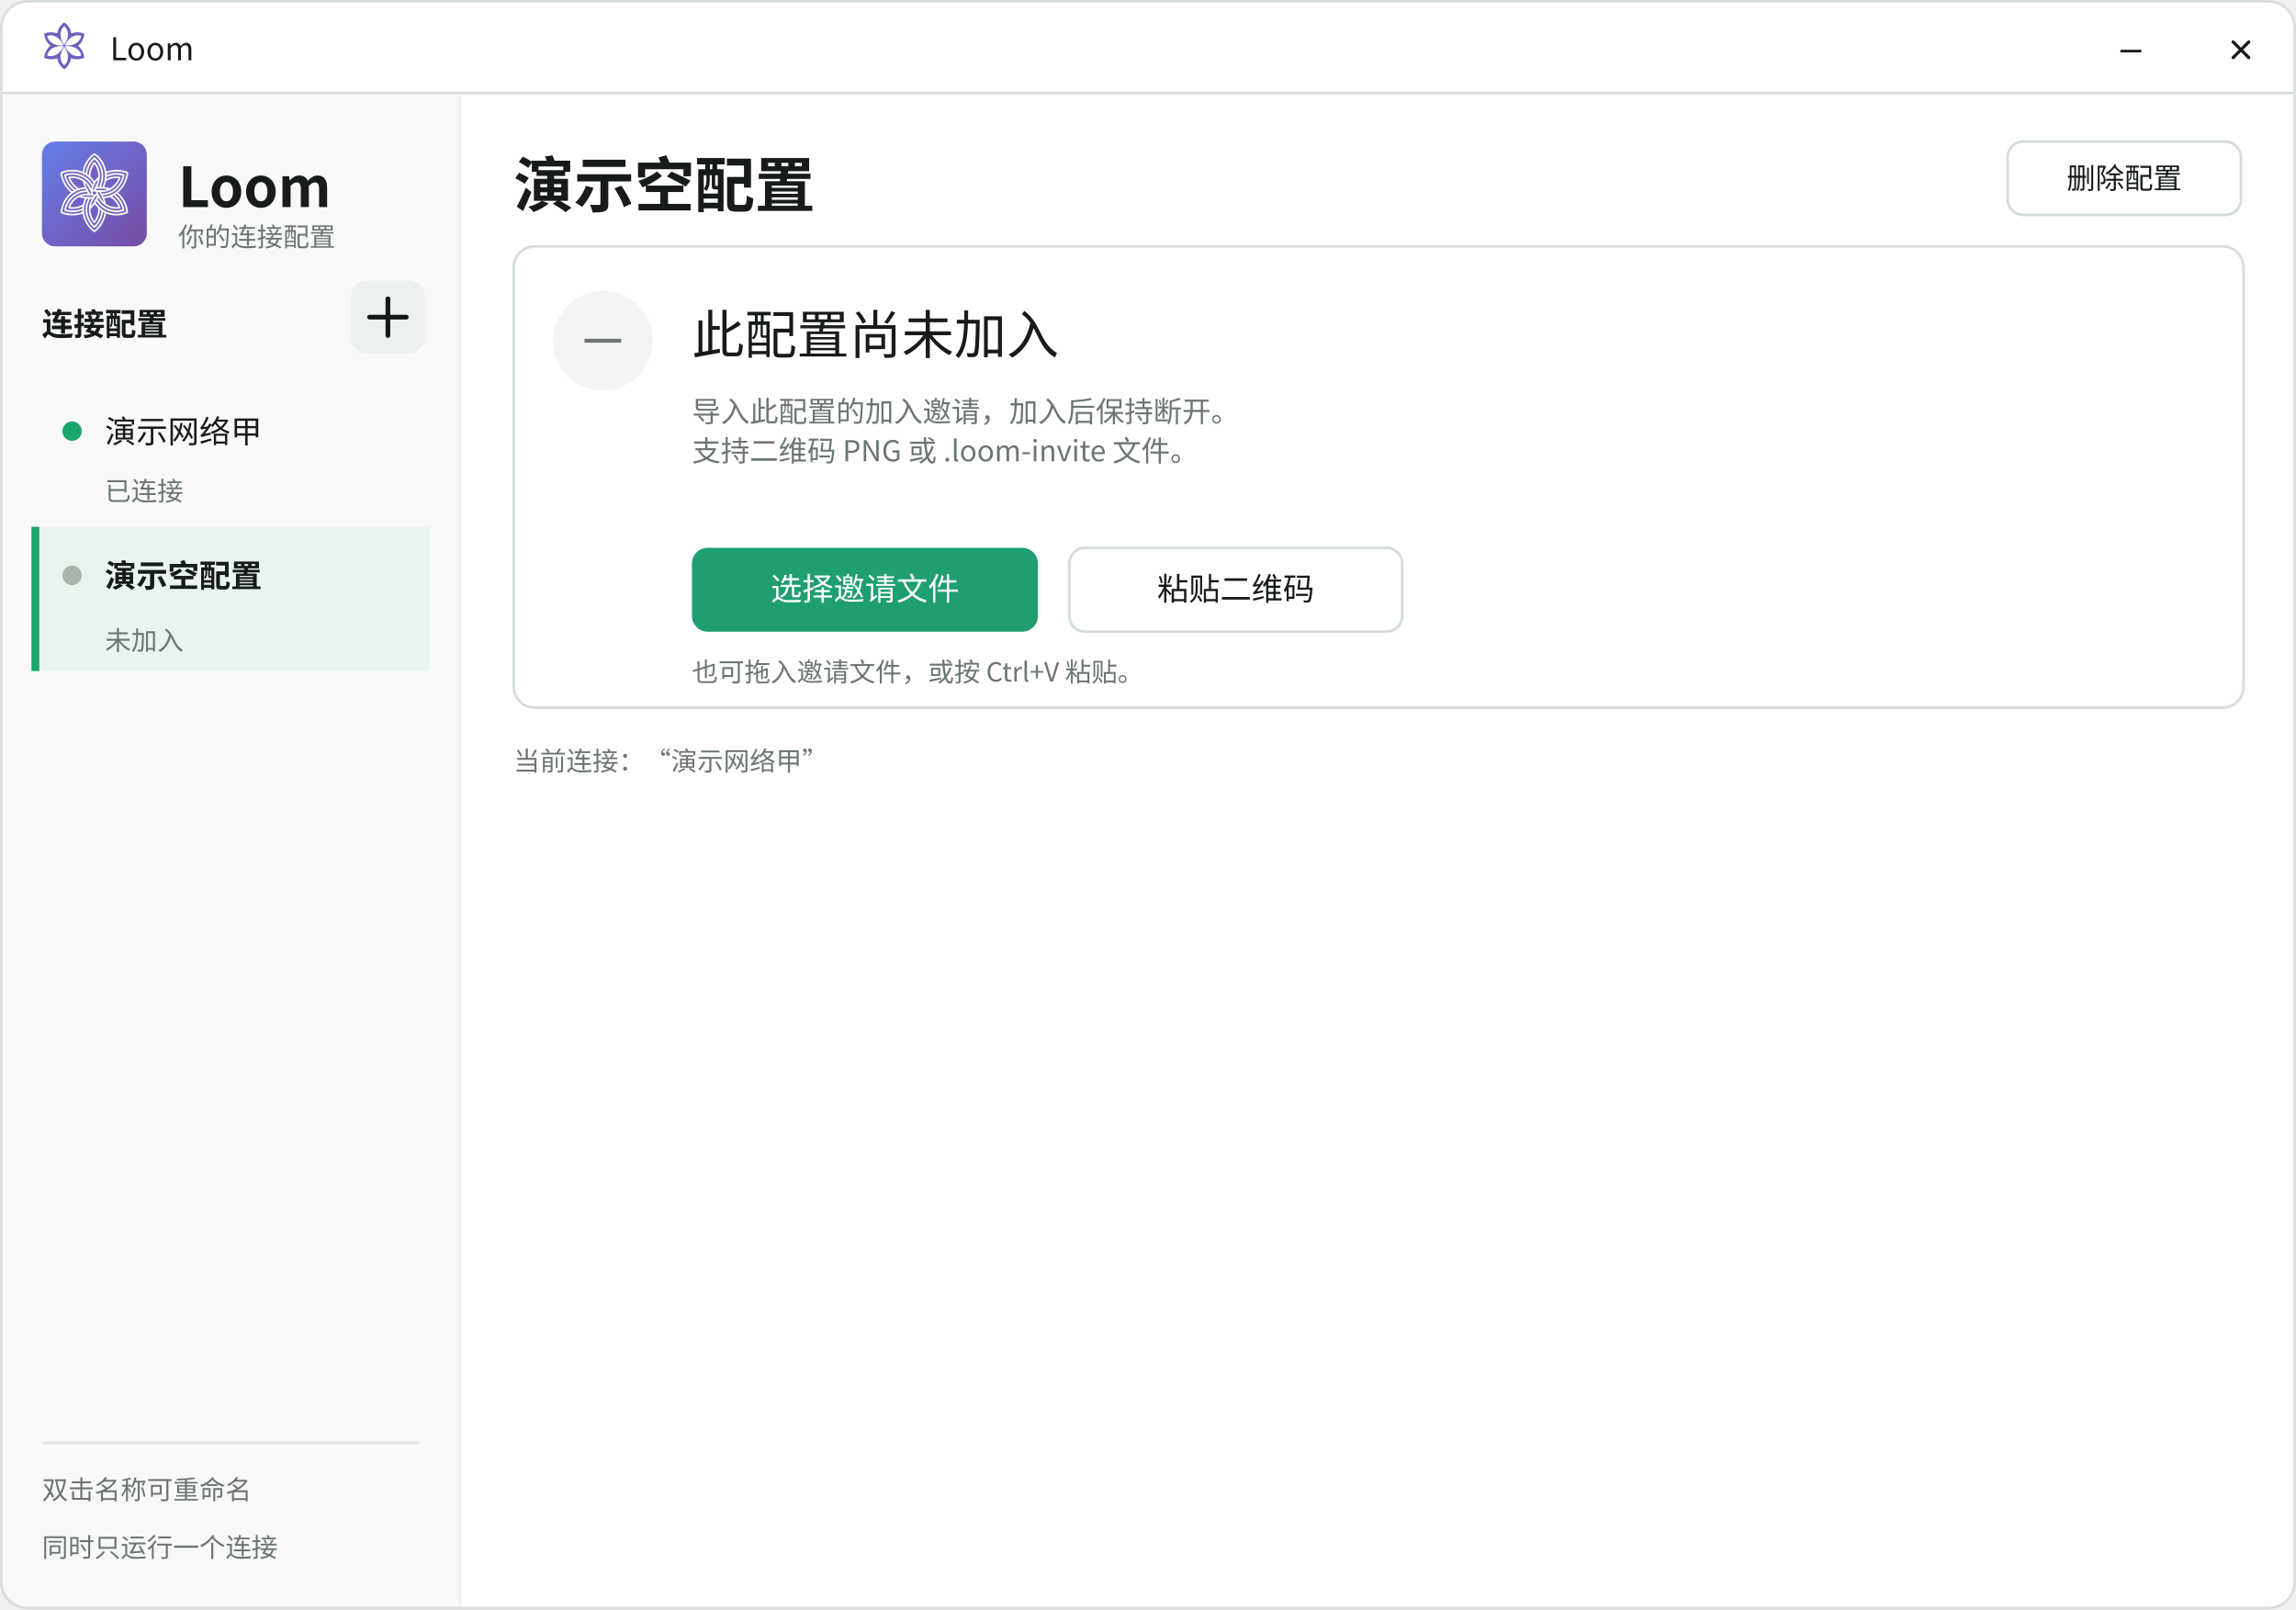
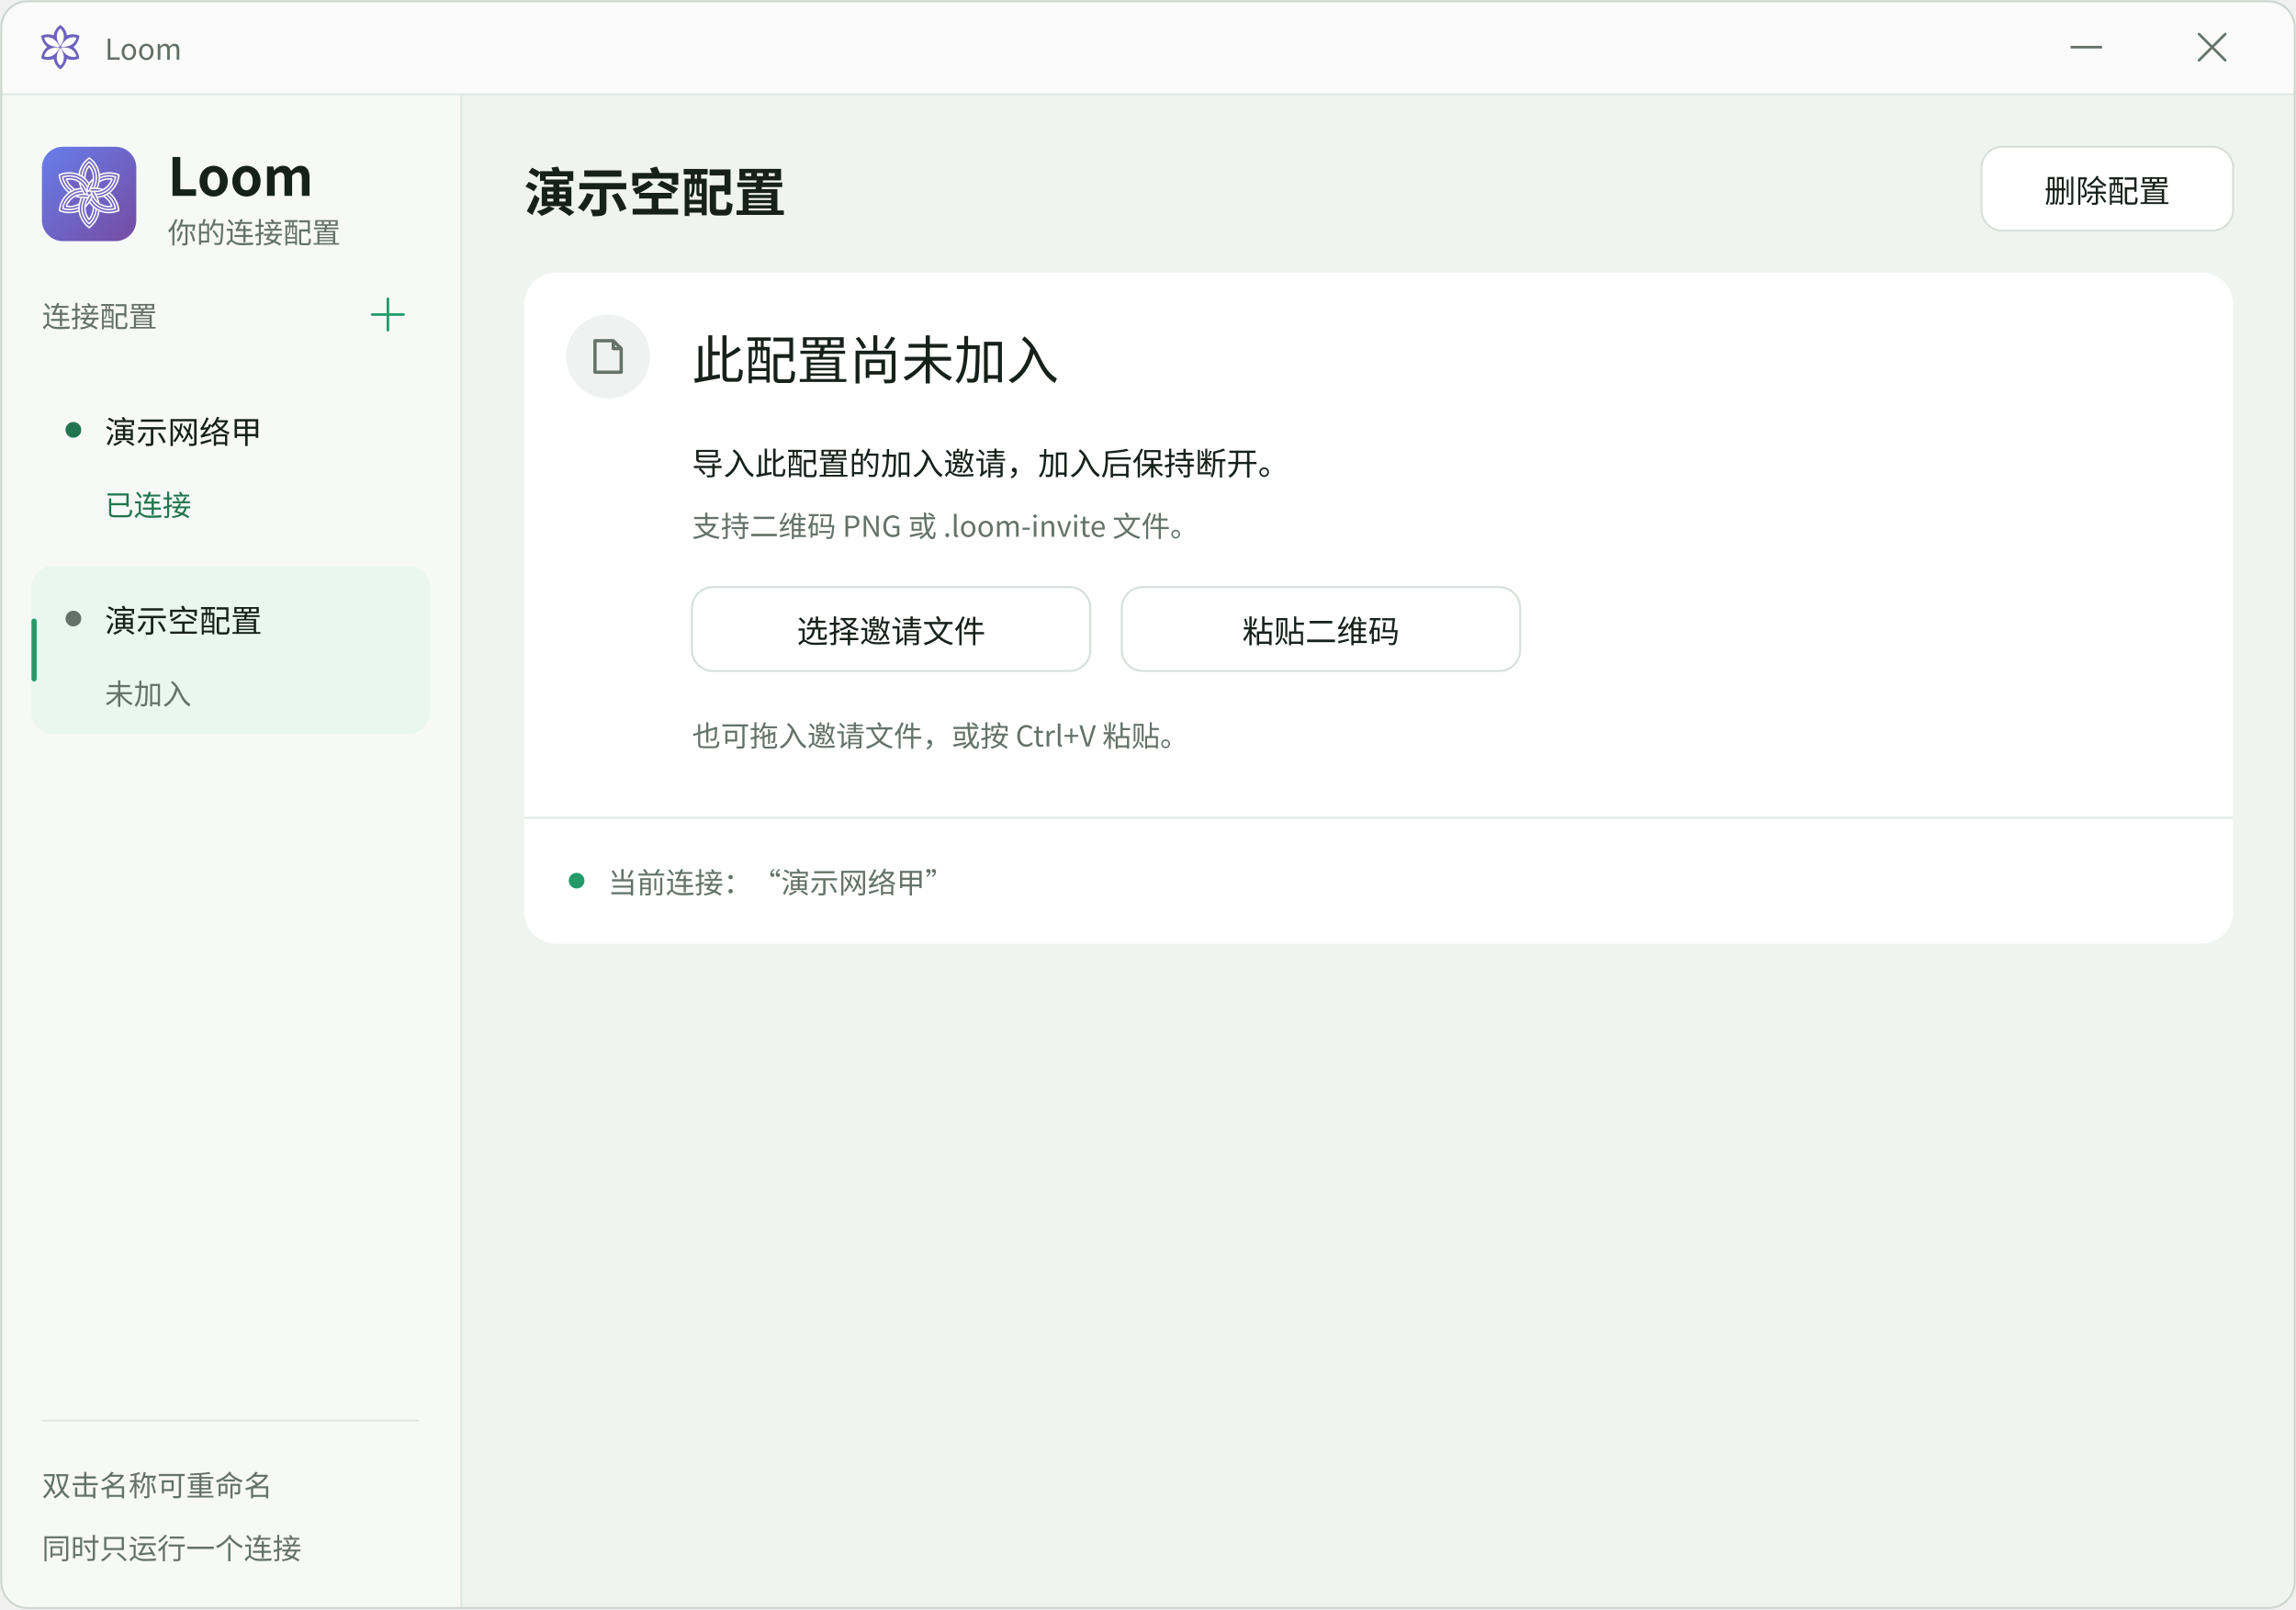
- <svg xmlns="http://www.w3.org/2000/svg" width="876" height="614" viewBox="0 0 876 614" role="img" aria-labelledby="title desc">
+ <svg xmlns="http://www.w3.org/2000/svg" width="876" height="614" viewBox="0 0 876 614" role="img" aria-labelledby="scene-title scene-description" font-family="'Segoe UI', 'Microsoft YaHei UI', 'Noto Sans CJK SC', sans-serif">
  <defs>
-     <linearGradient id="brand-bg" x1="0" y1="0" x2="1" y2="1">
-       <stop stop-color="#667eea" />
-       <stop offset="1" stop-color="#764ba2" />
-     </linearGradient>
-     <clipPath id="window-clip">
-       <rect x="0.5" y="0.5" width="875" height="613" rx="10" />
-     </clipPath>
-     <path id="loom-outline" d="M616 1108c-67-49-118-133-129-209 0-6 0-6-14-1-75 27-166 24-239-6-13-5-14-7-11-29 12-80 53-155 115-211l9-8-6-5c-61-53-100-121-114-200-5-31-5-38 4-42 57-26 138-34 203-20 13 2 22 5 39 10 14 5 14 5 15-2 9-70 60-155 121-204 17-15 18-15 34-2 47 37 87 93 107 151 7 20 16 52 16 60 0 4 1 4 12 0 72-28 158-27 236 3 17 6 17 7 15 27-8 79-49 159-111 215l-9 9 10 9c61 53 105 139 114 219 2 15 1 16-28 26-75 25-156 25-227-2-4-1-8-2-8-2-1 0-2 7-3 15-15 81-60 152-126 198-12 9-14 9-25 1z" />
+     <path id="loom-outline" d="M616 1108 c-67 -49 -118 -133 -129 -209 0 -6 0 -6 -14 -1 -75 27 -166 24 -239 -6 -13 -5 -14 -7 -11 -29 12 -80 53 -155 115 -211 l9 -8 -6 -5 c-61 -53 -100 -121 -114 -200 -5 -31 -5 -38 4 -42 57 -26 138 -34 203 -20 13 2 22 5 39 10 14 5 14 5 15 -2 9 -70 60 -155 121 -204 17 -15 18 -15 34 -2 47 37 87 93 107 151 7 20 16 52 16 60 0 4 1 4 12 0 72 -28 158 -27 236 3 17 6 17 7 15 27 -8 79 -49 159 -111 215 l-9 9 10 9 c61 53 105 139 114 219 2 15 1 16 -28 26 -75 25 -156 25 -227 -2 -4 -1 -8 -2 -8 -2 -1 0 -2 7 -3 15 -15 81 -60 152 -126 198 -12 9 -14 9 -25 1z" />
    <path id="petal-opening" d="M628 1040C520 945 535 790 628 660C721 790 736 945 628 1040Z" />
    <symbol id="loom-title-mark" viewBox="125 110 1005 1005">
      <g transform="translate(0 1254) scale(1 -1)">
-         <use href="#loom-outline" fill="#6d63bd" />
-         <g fill="#fff">
-           <use href="#petal-opening" transform="rotate(0 628 644)" />
-           <use href="#petal-opening" transform="rotate(60 628 644)" />
-           <use href="#petal-opening" transform="rotate(120 628 644)" />
-           <use href="#petal-opening" transform="rotate(180 628 644)" />
-           <use href="#petal-opening" transform="rotate(240 628 644)" />
-           <use href="#petal-opening" transform="rotate(300 628 644)" />
-         </g>
+         <use href="#loom-outline" fill="#6D63BD" />
+         <use href="#petal-opening" fill="#FFFFFF" transform="rotate(0 628 644)" />
+         <use href="#petal-opening" fill="#FFFFFF" transform="rotate(60 628 644)" />
+         <use href="#petal-opening" fill="#FFFFFF" transform="rotate(120 628 644)" />
+         <use href="#petal-opening" fill="#FFFFFF" transform="rotate(180 628 644)" />
+         <use href="#petal-opening" fill="#FFFFFF" transform="rotate(240 628 644)" />
+         <use href="#petal-opening" fill="#FFFFFF" transform="rotate(300 628 644)" />
      </g>
    </symbol>
+     <linearGradient id="brand-bg" x1="0" y1="0" x2="1" y2="1">
+       <stop offset="0" stop-color="#667EEA" />
+       <stop offset="1" stop-color="#764BA2" />
+     </linearGradient>
    <symbol id="loom-tile-mark" viewBox="0 0 1254 1254">
      <g transform="translate(0 1254) scale(1 -1)">
-         <path d="M616 1108 c-67 -49 -118 -133 -129 -209 0 -6 0 -6 -14 -1 -75 27 -166 24 -239 -6 -13 -5 -14 -7 -11 -29 12 -80 53 -155 115 -211 l9 -8 -6 -5 c-61 -53 -100 -121 -114 -200 -5 -31 -5 -38 4 -42 57 -26 138 -34 203 -20 13 2 22 5 39 10 14 5 14 5 15 -2 9 -70 60 -155 121 -204 17 -15 18 -15 34 -2 47 37 87 93 107 151 7 20 16 52 16 60 0 4 1 4 12 0 72 -28 158 -27 236 3 17 6 17 7 15 27 -8 79 -49 159 -111 215 l-9 9 10 9 c61 53 105 139 114 219 2 15 1 16 -28 26 -75 25 -156 25 -227 -2 -4 -1 -8 -2 -8 -2 -1 0 -2 7 -3 15 -15 81 -60 152 -126 198 -12 9 -14 9 -25 1z" fill="#fafaf7" />
-         <path d="M639 1084 c105 -82 142 -225 92 -356 -7 -18 -7 -17 -16 -17 -4 0 -8 1 -8 1 -1 1 1 7 4 15 32 78 30 170 -5 243 -16 35 -40 66 -68 88 -9 8 -11 8 -20 0 -47 -39 -82 -103 -93 -169 -1 -7 -2 -12 -2 -13 -1 0 -17 8 -17 9 -1 1 4 27 7 40 13 44 37 89 68 124 15 16 44 43 47 43 0 0 5 -3 11 -8z" fill="#7062c2" />
-         <path d="M638 1031 c77 -72 98 -200 50 -307 -3 -8 -5 -11 -7 -12 -2 -1 -17 -1 -18 0 -1 0 2 6 5 12 44 94 31 213 -31 278 -10 11 -12 10 -29 -12 -26 -36 -44 -83 -47 -128 0 -6 -1 -11 -1 -11 -1 0 -6 4 -16 11 -4 3 2 39 12 67 13 41 41 84 68 108 4 4 3 4 14 -6z" fill="#7062c2" />
-         <path d="M635 973 c24 -33 37 -74 40 -124 l0 -15 -10 -10 c-11 -11 -23 -25 -32 -38 -6 -8 -5 -9 -13 3 -9 13 -19 24 -30 36 l-10 10 0 13 c3 48 18 94 42 128 6 7 6 7 13 -3z" fill="#7062c2" />
-         <path d="M413 893 c79 -13 148 -56 193 -118 12 -17 11 -15 6 -26 -3 -6 -5 -10 -5 -10 0 0 -4 6 -9 13 -66 103 -190 147 -314 114 -20 -6 -21 -6 -14 -34 15 -60 54 -120 102 -158 9 -8 9 -7 0 -12 -9 -6 -8 -6 -18 2 -57 48 -97 120 -110 196 -2 14 -3 13 7 16 22 9 53 16 85 19 13 2 61 0 77 -2z" fill="#7062c2" />
-         <path d="M923 895 c30 -3 83 -16 89 -22 2 -2 -7 -43 -14 -64 -34 -100 -109 -176 -200 -203 -23 -7 -59 -13 -61 -11 -2 2 -8 16 -8 16 0 1 7 2 16 2 74 9 136 45 185 108 27 35 49 81 57 120 4 17 3 19 -13 24 -62 19 -135 15 -193 -9 -9 -4 -9 -5 -9 7 l0 10 9 3 c25 10 56 17 83 19 9 1 50 1 59 0z" fill="#7062c2" />
-         <path d="M400 854 c70 -9 134 -47 176 -104 7 -11 21 -34 21 -36 0 -2 -6 -24 -7 -25 0 -1 -4 5 -8 13 -38 76 -106 124 -190 134 -14 2 -49 1 -62 -1 -16 -3 -18 -5 -12 -21 14 -42 48 -88 87 -117 7 -5 13 -10 13 -10 0 -1 -17 -9 -18 -9 -5 0 -42 35 -56 52 -24 29 -46 72 -54 105 -3 11 -3 10 11 14 30 8 67 10 99 5z" fill="#7062c2" />
-         <path d="M926 854 c13 -1 39 -7 40 -9 2 -2 -8 -34 -17 -55 -43 -93 -125 -152 -220 -158 l-11 0 -6 9 c-3 5 -5 9 -5 9 0 1 8 1 18 1 56 0 107 23 153 69 29 29 59 79 63 104 1 10 -11 13 -53 12 -42 0 -71 -6 -107 -24 -12 -6 -11 -6 -10 5 1 4 1 9 1 10 0 3 1 3 13 8 45 19 93 26 141 19z" fill="#7062c2" />
-         <path d="M391 816 c30 -3 68 -16 91 -32 l6 -3 4 -15 c4 -16 10 -34 16 -47 4 -11 4 -11 -3 -11 -12 -2 -37 -6 -48 -9 -16 -4 -14 -4 -26 4 -38 25 -67 57 -86 96 -7 15 -7 16 0 17 10 1 36 1 46 0z" fill="#7062c2" />
-         <path d="M914 816 c3 -2 2 -5 -4 -18 -19 -39 -53 -75 -89 -97 l-8 -5 -11 3 c-15 4 -33 8 -45 9 -6 1 -11 2 -11 2 -1 0 1 7 4 14 6 17 12 36 15 48 l1 9 9 5 c27 15 55 25 85 30 10 1 51 1 54 0z" fill="#7062c2" />
-         <path d="M669 789 c-4 -19 -7 -27 -14 -39 -10 -18 -20 -39 -29 -64 -1 -4 -2 -5 -10 -9 -9 -5 -9 -5 -5 11 10 40 28 75 51 103 10 12 10 12 7 -2z" fill="#7062c2" />
-         <path d="M529 746 c14 -16 17 -20 25 -37 8 -17 22 -42 30 -54 5 -9 6 -24 1 -26 -7 -2 -13 5 -35 46 -15 28 -35 75 -35 83 0 2 7 -4 14 -12z" fill="#7062c2" />
-         <path d="M721 691 c25 -1 43 -3 61 -8 4 0 2 -2 -8 -5 -19 -6 -28 -7 -48 -6 -12 1 -29 1 -46 1 -36 -1 -37 -1 -33 11 2 7 1 6 24 7 12 0 23 1 26 1 2 0 13 0 24 -1z" fill="#7062c2" />
-         <path d="M525 681 c5 -10 5 -10 -7 -10 -120 -9 -223 -101 -248 -221 -4 -22 -4 -23 11 -28 61 -19 132 -16 192 7 5 2 9 3 10 3 0 0 0 -5 0 -10 l1 -9 -9 -4 c-62 -24 -145 -25 -216 -1 -17 5 -16 4 -14 15 15 104 74 190 160 235 34 17 63 25 108 30 8 1 7 2 12 -7z" fill="#7062c2" />
-         <path d="M638 655 l9 -4 0 -10 c1 -13 2 -12 -10 -19 l-9 -6 -10 6 -9 6 -1 11 0 11 9 5 c12 6 11 6 21 0z" fill="#7062c2" />
-         <path d="M683 651 c0 -1 6 -10 12 -21 18 -30 29 -54 39 -82 6 -19 6 -19 -4 -9 -16 16 -22 25 -30 42 -7 14 -25 48 -30 54 -2 3 -3 15 -1 16 1 2 13 1 14 0z" fill="#7062c2" />
-         <path d="M546 642 c3 -5 5 -9 5 -9 0 -1 -7 -1 -16 -1 -94 0 -185 -66 -216 -155 -7 -22 -6 -23 23 -27 44 -5 89 3 131 21 7 3 13 6 13 6 0 -1 -1 -5 -1 -11 l-1 -11 -11 -5 c-53 -22 -115 -26 -174 -12 -11 3 -10 3 -9 10 8 39 30 82 58 115 44 53 119 88 184 88 l9 0 5 -9z" fill="#7062c2" />
-         <path d="M902 622 c45 -39 79 -92 96 -151 5 -19 10 -43 10 -51 l1 -7 -14 -5 c-89 -30 -180 -22 -253 22 -40 25 -68 49 -93 83 l-7 10 4 7 c7 13 6 12 12 3 73 -104 198 -148 317 -110 12 4 13 4 8 27 -9 42 -31 88 -59 123 -8 10 -33 35 -42 41 -6 5 -6 5 2 11 9 6 8 6 18 -3z" fill="#7062c2" />
-         <path d="M542 610 c10 -1 27 -1 38 -1 l20 0 8 -5 c4 -2 8 -4 8 -5 0 0 -1 -2 -2 -4 l-1 -4 -43 0 c-45 1 -55 2 -81 7 -8 1 -14 3 -15 3 0 1 15 6 27 8 15 3 15 3 20 2 2 0 11 0 21 -1z" fill="#7062c2" />
-         <path d="M661 609 c5 -9 -53 -107 -73 -125 -3 -3 -3 0 1 14 4 17 8 26 14 37 12 18 31 52 34 60 1 2 4 5 11 10 11 7 11 7 13 4z" fill="#7062c2" />
-         <path d="M863 604 c48 -36 83 -90 98 -148 2 -7 3 -14 3 -14 -1 -1 -5 -3 -11 -4 -90 -23 -180 3 -247 69 -17 18 -42 51 -42 56 0 2 9 20 10 20 0 0 3 -4 5 -8 36 -66 102 -112 177 -124 12 -2 51 -2 64 0 19 4 21 5 17 17 -15 50 -55 103 -97 128 -1 1 -2 2 -2 2 0 1 17 10 19 10 0 0 3 -2 6 -4z" fill="#7062c2" />
-         <path d="M458 585 c12 -4 37 -9 48 -11 8 0 7 0 3 -10 -5 -13 -13 -36 -16 -49 -3 -13 -2 -12 -19 -21 -38 -19 -72 -26 -112 -25 -22 1 -23 1 -23 5 3 13 23 45 41 67 16 18 58 49 64 48 1 -1 7 -2 14 -4z" fill="#7062c2" />
-         <path d="M824 583 c35 -22 63 -53 81 -89 6 -12 11 -22 10 -23 -4 -3 -47 -2 -68 2 -26 5 -69 24 -82 35 0 1 -2 8 -4 17 -2 9 -6 23 -10 32 -6 19 -6 18 1 19 14 1 57 11 59 13 1 1 4 0 13 -6z" fill="#7062c2" />
-         <path d="M553 570 c1 -1 1 -2 -2 -7 -11 -21 -21 -55 -26 -82 -15 -86 17 -180 82 -245 20 -20 19 -20 40 0 44 45 71 101 82 165 1 6 2 11 2 11 0 1 4 -1 9 -4 l8 -4 0 -5 c-11 -74 -51 -146 -110 -198 -12 -10 -10 -10 -21 -1 -77 65 -122 167 -113 259 3 34 14 74 26 103 l4 9 9 0 c5 0 9 0 10 -1z" fill="#7062c2" />
-         <path d="M597 570 c0 -1 -4 -9 -8 -18 -43 -88 -35 -184 20 -258 15 -20 17 -21 27 -10 30 33 52 90 57 145 0 11 0 11 10 3 10 -7 9 -6 7 -19 -7 -62 -34 -117 -76 -161 l-7 -7 -8 8 c-51 50 -82 131 -77 200 3 35 12 70 28 103 l7 14 10 0 c5 0 10 0 10 0z" fill="#7062c2" />
-         <path d="M639 493 c5 -6 14 -17 22 -24 l13 -14 0 -8 c0 -44 -14 -93 -38 -130 -9 -14 -9 -14 -13 -8 -26 35 -42 84 -42 127 l0 11 12 12 c11 12 22 25 31 38 3 4 6 7 6 7 0 0 4 -5 9 -11z" fill="#7062c2" />
+         <path d="M616 1108 c-67 -49 -118 -133 -129 -209 0 -6 0 -6 -14 -1 -75 27 -166 24 -239 -6 -13 -5 -14 -7 -11 -29 12 -80 53 -155 115 -211 l9 -8 -6 -5 c-61 -53 -100 -121 -114 -200 -5 -31 -5 -38 4 -42 57 -26 138 -34 203 -20 13 2 22 5 39 10 14 5 14 5 15 -2 9 -70 60 -155 121 -204 17 -15 18 -15 34 -2 47 37 87 93 107 151 7 20 16 52 16 60 0 4 1 4 12 0 72 -28 158 -27 236 3 17 6 17 7 15 27 -8 79 -49 159 -111 215 l-9 9 10 9 c61 53 105 139 114 219 2 15 1 16 -28 26 -75 25 -156 25 -227 -2 -4 -1 -8 -2 -8 -2 -1 0 -2 7 -3 15 -15 81 -60 152 -126 198 -12 9 -14 9 -25 1z" fill="#FAFAF7" />
+         <path d="M639 1084 c105 -82 142 -225 92 -356 -7 -18 -7 -17 -16 -17 -4 0 -8 1 -8 1 -1 1 1 7 4 15 32 78 30 170 -5 243 -16 35 -40 66 -68 88 -9 8 -11 8 -20 0 -47 -39 -82 -103 -93 -169 -1 -7 -2 -12 -2 -13 -1 0 -17 8 -17 9 -1 1 4 27 7 40 13 44 37 89 68 124 15 16 44 43 47 43 0 0 5 -3 11 -8z" fill="#7062C2" />
+         <path d="M638 1031 c77 -72 98 -200 50 -307 -3 -8 -5 -11 -7 -12 -2 -1 -17 -1 -18 0 -1 0 2 6 5 12 44 94 31 213 -31 278 -10 11 -12 10 -29 -12 -26 -36 -44 -83 -47 -128 0 -6 -1 -11 -1 -11 -1 0 -6 4 -16 11 -4 3 2 39 12 67 13 41 41 84 68 108 4 4 3 4 14 -6z" fill="#7062C2" />
+         <path d="M635 973 c24 -33 37 -74 40 -124 l0 -15 -10 -10 c-11 -11 -23 -25 -32 -38 -6 -8 -5 -9 -13 3 -9 13 -19 24 -30 36 l-10 10 0 13 c3 48 18 94 42 128 6 7 6 7 13 -3z" fill="#7062C2" />
+         <path d="M413 893 c79 -13 148 -56 193 -118 12 -17 11 -15 6 -26 -3 -6 -5 -10 -5 -10 0 0 -4 6 -9 13 -66 103 -190 147 -314 114 -20 -6 -21 -6 -14 -34 15 -60 54 -120 102 -158 9 -8 9 -7 0 -12 -9 -6 -8 -6 -18 2 -57 48 -97 120 -110 196 -2 14 -3 13 7 16 22 9 53 16 85 19 13 2 61 0 77 -2z" fill="#7062C2" />
+         <path d="M923 895 c30 -3 83 -16 89 -22 2 -2 -7 -43 -14 -64 -34 -100 -109 -176 -200 -203 -23 -7 -59 -13 -61 -11 -2 2 -8 16 -8 16 0 1 7 2 16 2 74 9 136 45 185 108 27 35 49 81 57 120 4 17 3 19 -13 24 -62 19 -135 15 -193 -9 -9 -4 -9 -5 -9 7 l0 10 9 3 c25 10 56 17 83 19 9 1 50 1 59 0z" fill="#7062C2" />
+         <path d="M400 854 c70 -9 134 -47 176 -104 7 -11 21 -34 21 -36 0 -2 -6 -24 -7 -25 0 -1 -4 5 -8 13 -38 76 -106 124 -190 134 -14 2 -49 1 -62 -1 -16 -3 -18 -5 -12 -21 14 -42 48 -88 87 -117 7 -5 13 -10 13 -10 0 -1 -17 -9 -18 -9 -5 0 -42 35 -56 52 -24 29 -46 72 -54 105 -3 11 -3 10 11 14 30 8 67 10 99 5z" fill="#7062C2" />
+         <path d="M926 854 c13 -1 39 -7 40 -9 2 -2 -8 -34 -17 -55 -43 -93 -125 -152 -220 -158 l-11 0 -6 9 c-3 5 -5 9 -5 9 0 1 8 1 18 1 56 0 107 23 153 69 29 29 59 79 63 104 1 10 -11 13 -53 12 -42 0 -71 -6 -107 -24 -12 -6 -11 -6 -10 5 1 4 1 9 1 10 0 3 1 3 13 8 45 19 93 26 141 19z" fill="#7062C2" />
+         <path d="M391 816 c30 -3 68 -16 91 -32 l6 -3 4 -15 c4 -16 10 -34 16 -47 4 -11 4 -11 -3 -11 -12 -2 -37 -6 -48 -9 -16 -4 -14 -4 -26 4 -38 25 -67 57 -86 96 -7 15 -7 16 0 17 10 1 36 1 46 0z" fill="#7062C2" />
+         <path d="M914 816 c3 -2 2 -5 -4 -18 -19 -39 -53 -75 -89 -97 l-8 -5 -11 3 c-15 4 -33 8 -45 9 -6 1 -11 2 -11 2 -1 0 1 7 4 14 6 17 12 36 15 48 l1 9 9 5 c27 15 55 25 85 30 10 1 51 1 54 0z" fill="#7062C2" />
+         <path d="M669 789 c-4 -19 -7 -27 -14 -39 -10 -18 -20 -39 -29 -64 -1 -4 -2 -5 -10 -9 -9 -5 -9 -5 -5 11 10 40 28 75 51 103 10 12 10 12 7 -2z" fill="#7062C2" />
+         <path d="M529 746 c14 -16 17 -20 25 -37 8 -17 22 -42 30 -54 5 -9 6 -24 1 -26 -7 -2 -13 5 -35 46 -15 28 -35 75 -35 83 0 2 7 -4 14 -12z" fill="#7062C2" />
+         <path d="M721 691 c25 -1 43 -3 61 -8 4 0 2 -2 -8 -5 -19 -6 -28 -7 -48 -6 -12 1 -29 1 -46 1 -36 -1 -37 -1 -33 11 2 7 1 6 24 7 12 0 23 1 26 1 2 0 13 0 24 -1z" fill="#7062C2" />
+         <path d="M525 681 c5 -10 5 -10 -7 -10 -120 -9 -223 -101 -248 -221 -4 -22 -4 -23 11 -28 61 -19 132 -16 192 7 5 2 9 3 10 3 0 0 0 -5 0 -10 l1 -9 -9 -4 c-62 -24 -145 -25 -216 -1 -17 5 -16 4 -14 15 15 104 74 190 160 235 34 17 63 25 108 30 8 1 7 2 12 -7z" fill="#7062C2" />
+         <path d="M638 655 l9 -4 0 -10 c1 -13 2 -12 -10 -19 l-9 -6 -10 6 -9 6 -1 11 0 11 9 5 c12 6 11 6 21 0z" fill="#7062C2" />
+         <path d="M683 651 c0 -1 6 -10 12 -21 18 -30 29 -54 39 -82 6 -19 6 -19 -4 -9 -16 16 -22 25 -30 42 -7 14 -25 48 -30 54 -2 3 -3 15 -1 16 1 2 13 1 14 0z" fill="#7062C2" />
+         <path d="M546 642 c3 -5 5 -9 5 -9 0 -1 -7 -1 -16 -1 -94 0 -185 -66 -216 -155 -7 -22 -6 -23 23 -27 44 -5 89 3 131 21 7 3 13 6 13 6 0 -1 -1 -5 -1 -11 l-1 -11 -11 -5 c-53 -22 -115 -26 -174 -12 -11 3 -10 3 -9 10 8 39 30 82 58 115 44 53 119 88 184 88 l9 0 5 -9z" fill="#7062C2" />
+         <path d="M902 622 c45 -39 79 -92 96 -151 5 -19 10 -43 10 -51 l1 -7 -14 -5 c-89 -30 -180 -22 -253 22 -40 25 -68 49 -93 83 l-7 10 4 7 c7 13 6 12 12 3 73 -104 198 -148 317 -110 12 4 13 4 8 27 -9 42 -31 88 -59 123 -8 10 -33 35 -42 41 -6 5 -6 5 2 11 9 6 8 6 18 -3z" fill="#7062C2" />
+         <path d="M542 610 c10 -1 27 -1 38 -1 l20 0 8 -5 c4 -2 8 -4 8 -5 0 0 -1 -2 -2 -4 l-1 -4 -43 0 c-45 1 -55 2 -81 7 -8 1 -14 3 -15 3 0 1 15 6 27 8 15 3 15 3 20 2 2 0 11 0 21 -1z" fill="#7062C2" />
+         <path d="M661 609 c5 -9 -53 -107 -73 -125 -3 -3 -3 0 1 14 4 17 8 26 14 37 12 18 31 52 34 60 1 2 4 5 11 10 11 7 11 7 13 4z" fill="#7062C2" />
+         <path d="M863 604 c48 -36 83 -90 98 -148 2 -7 3 -14 3 -14 -1 -1 -5 -3 -11 -4 -90 -23 -180 3 -247 69 -17 18 -42 51 -42 56 0 2 9 20 10 20 0 0 3 -4 5 -8 36 -66 102 -112 177 -124 12 -2 51 -2 64 0 19 4 21 5 17 17 -15 50 -55 103 -97 128 -1 1 -2 2 -2 2 0 1 17 10 19 10 0 0 3 -2 6 -4z" fill="#7062C2" />
+         <path d="M458 585 c12 -4 37 -9 48 -11 8 0 7 0 3 -10 -5 -13 -13 -36 -16 -49 -3 -13 -2 -12 -19 -21 -38 -19 -72 -26 -112 -25 -22 1 -23 1 -23 5 3 13 23 45 41 67 16 18 58 49 64 48 1 -1 7 -2 14 -4z" fill="#7062C2" />
+         <path d="M824 583 c35 -22 63 -53 81 -89 6 -12 11 -22 10 -23 -4 -3 -47 -2 -68 2 -26 5 -69 24 -82 35 0 1 -2 8 -4 17 -2 9 -6 23 -10 32 -6 19 -6 18 1 19 14 1 57 11 59 13 1 1 4 0 13 -6z" fill="#7062C2" />
+         <path d="M553 570 c1 -1 1 -2 -2 -7 -11 -21 -21 -55 -26 -82 -15 -86 17 -180 82 -245 20 -20 19 -20 40 0 44 45 71 101 82 165 1 6 2 11 2 11 0 1 4 -1 9 -4 l8 -4 0 -5 c-11 -74 -51 -146 -110 -198 -12 -10 -10 -10 -21 -1 -77 65 -122 167 -113 259 3 34 14 74 26 103 l4 9 9 0 c5 0 9 0 10 -1z" fill="#7062C2" />
+         <path d="M597 570 c0 -1 -4 -9 -8 -18 -43 -88 -35 -184 20 -258 15 -20 17 -21 27 -10 30 33 52 90 57 145 0 11 0 11 10 3 10 -7 9 -6 7 -19 -7 -62 -34 -117 -76 -161 l-7 -7 -8 8 c-51 50 -82 131 -77 200 3 35 12 70 28 103 l7 14 10 0 c5 0 10 0 10 0z" fill="#7062C2" />
+         <path d="M639 493 c5 -6 14 -17 22 -24 l13 -14 0 -8 c0 -44 -14 -93 -38 -130 -9 -14 -9 -14 -13 -8 -26 35 -42 84 -42 127 l0 11 12 12 c11 12 22 25 31 38 3 4 6 7 6 7 0 0 4 -5 9 -11z" fill="#7062C2" />
      </g>
    </symbol>
-     <style>
-     .ui {font-family:"Microsoft YaHei UI","Noto Sans CJK SC",sans-serif;font-size:12px;fill:#171b19}
-     .muted {fill:#6c7671} .faint {fill:#9ca6a0} .green {fill:#1aa16b} .red {fill:#d74b4b}
-     .bold {font-weight:600} .title {font-size:23px;font-weight:650} .status {font-size:22px}
-     .section {font-size:14px;font-weight:600} .small {font-size:11px} .tiny {font-size:10px}
-     .button {fill:#fff;stroke:#d5ddd8;stroke-width:1} .rule {stroke:#dfe4e0;stroke-width:1}
-     .path-icon {fill:none;stroke:#7e8a84;stroke-width:1;stroke-linecap:round;stroke-linejoin:round}
-     .path-icon-active {fill:none;stroke:#159c69;stroke-width:1;stroke-linecap:round;stroke-linejoin:round}
-   </style>
+     <clipPath id="window-clip">
+       <rect x="0.5" y="0.5" width="875" height="613" rx="10" fill="none" />
+     </clipPath>
  </defs>
-   <g class="ui" clip-path="url(#window-clip)">
-     <g id="window-content">
-       <rect x="0" y="0" width="876" height="614" rx="0" fill="#fff" />
-       <g id="title-bar">
-         <rect x="0" y="0" width="876" height="36" rx="0" fill="#fff" />
-         <line x1="0" y1="35.5" x2="876" y2="35.5" stroke="#d8ddda" stroke-width="1" />
-         <use href="#loom-title-mark" x="15" y="8" width="19" height="19" />
-         <text x="42" y="23" font-size="12">Loom</text>
-         <line x1="809" y1="19.5" x2="817" y2="19.5" stroke="#171b19" stroke-width="1" />
-         <path d="M852 16l6 6m0-6l-6 6" fill="none" stroke="#171b19" stroke-width="1.2" stroke-linecap="round" stroke-linejoin="round" />
+   <g clip-path="url(#window-clip)">
+     <rect x="0" y="0" width="876" height="614" fill="#F0F4F1" />
+     <rect x="0" y="36" width="176" height="578" fill="#F7F9F7" />
+     <rect x="0" y="0" width="876" height="36" fill="#FAFBFA" />
+     <line x1="0" y1="36" x2="876" y2="36" stroke="#E1E8E3" stroke-width="0.75" />
+     <line x1="176" y1="36" x2="176" y2="614" stroke="#E1E8E3" stroke-width="0.75" />
+     <use href="#loom-title-mark" x="14" y="9" width="18" height="18" />
+     <text x="40" y="18" font-size="11" fill="#626E66" font-weight="400" text-anchor="start" dominant-baseline="central">Loom</text>
+     <line x1="790" y1="18" x2="802" y2="18" stroke="#647269" stroke-width="1" />
+     <path d="M839 13l10 10m0-10l-10 10" fill="none" stroke="#647269" stroke-width="1" stroke-linecap="round" stroke-linejoin="round" />
+     <rect x="16" y="56" width="36" height="36" rx="8" fill="url(#brand-bg)" />
+     <use href="#loom-tile-mark" x="16" y="56" width="36" height="36" />
+     <text x="64" y="66" font-size="20" fill="#17211B" font-weight="600" text-anchor="start" dominant-baseline="central">Loom</text>
+     <text x="64" y="88" font-size="11" fill="#647269" font-weight="400" text-anchor="start" dominant-baseline="central">你的连接配置</text>
+     <text x="16" y="120" font-size="11" fill="#647269" font-weight="500" text-anchor="start" dominant-baseline="central">连接配置</text>
+     <g data-ui="icon-button">
+       <rect x="132" y="104" width="32" height="32" rx="4" fill="#F7F9F7" />
+       <path d="M142 120h12m-6-6v12" fill="none" stroke="#239B68" stroke-width="1" stroke-linecap="round" stroke-linejoin="round" />
+     </g>
+     <g data-ui="profile-row" data-selected="false">
+       <circle cx="28" cy="164" r="3" fill="#22764F" />
+       <text x="40" y="164" font-size="12" fill="#17211B" font-weight="400" text-anchor="start" dominant-baseline="central">演示网络甲</text>
+       <text x="40" y="192" font-size="11" fill="#22764F" font-weight="400" text-anchor="start" dominant-baseline="central">已连接</text>
+     </g>
+     <g data-ui="profile-row" data-selected="true">
+       <rect x="12" y="216" width="152" height="64" rx="8" fill="#EAF6F0" />
+       <rect x="12" y="236" width="2" height="24" rx="1" fill="#239B68" />
+       <circle cx="28" cy="236" r="3" fill="#647269" />
+       <text x="40" y="236" font-size="12" fill="#17211B" font-weight="500" text-anchor="start" dominant-baseline="central">演示空配置</text>
+       <text x="40" y="264" font-size="11" fill="#647269" font-weight="400" text-anchor="start" dominant-baseline="central">未加入</text>
+     </g>
+     <line x1="16" y1="542" x2="160" y2="542" stroke="#E1E8E3" stroke-width="0.75" />
+     <text x="16" y="566" font-size="11" fill="#647269" font-weight="400" text-anchor="start" dominant-baseline="central">双击名称可重命名</text>
+     <text x="16" y="590" font-size="11" fill="#647269" font-weight="400" text-anchor="start" dominant-baseline="central">同时只运行一个连接</text>
+     <text x="200" y="72" font-size="20" fill="#17211B" font-weight="600" text-anchor="start" dominant-baseline="central">演示空配置</text>
+     <g data-ui="button" data-state="secondary">
+       <rect x="756" y="56" width="96" height="32" rx="8" fill="#FFFFFF" stroke="#D7DFD9" stroke-width="0.75" />
+       <text x="804.0" y="72.0" font-size="12" fill="#17211B" font-weight="500" text-anchor="middle" dominant-baseline="central">删除配置</text>
+     </g>
+     <g data-ui="panel" data-kind="join-empty">
+       <rect x="200" y="104" width="652" height="256" rx="12" fill="#FFFFFF" />
+       <circle cx="232" cy="136" r="16" fill="#EFF2F0" />
+       <path d="M227 130h7l3 3v9h-10zM234 130v3h3" fill="none" stroke="#647269" stroke-width="1.25" stroke-linecap="round" stroke-linejoin="round" />
+       <text x="264" y="136" font-size="20" fill="#17211B" font-weight="500" text-anchor="start" dominant-baseline="central">此配置尚未加入</text>
+       <text x="264" y="176" font-size="12" fill="#17211B" font-weight="400" text-anchor="start" dominant-baseline="central">导入此配置的加入邀请，加入后保持断开。</text>
+       <text x="264" y="200" font-size="11" fill="#647269" font-weight="400" text-anchor="start" dominant-baseline="central">支持二维码 PNG 或 .loom-invite 文件。</text>
+       <g data-ui="button" data-state="secondary">
+         <rect x="264" y="224" width="152" height="32" rx="8" fill="#FFFFFF" stroke="#D7DFD9" stroke-width="0.75" />
+         <text x="340.0" y="240.0" font-size="12" fill="#17211B" font-weight="500" text-anchor="middle" dominant-baseline="central">选择邀请文件</text>
      </g>
-       <g id="profile-sidebar">
-         <rect x="0" y="36" width="176" height="578" rx="0" fill="#f8f9f8" />
-         <line x1="175.5" y1="36" x2="175.5" y2="614" stroke="#f0f2f0" stroke-width="1" />
-         <rect x="16" y="54" width="40" height="40" rx="5" fill="url(#brand-bg)" />
-         <use href="#loom-tile-mark" x="16" y="54" width="40" height="40" />
-         <text x="68" y="79" font-size="21" font-weight="700">Loom</text>
-         <text x="68" y="94" class="tiny muted">你的连接配置</text>
-         <text x="16" y="128" font-weight="600">连接配置</text>
-         <rect x="134" y="107" width="28" height="28" rx="6" fill="#edf1ee" />
-         <path d="M141 121h14m-7-7v14" fill="none" stroke="#111915" stroke-width="1.8" stroke-linecap="round" stroke-linejoin="round" />
-         <rect x="12" y="201" width="152" height="55" rx="0" fill="#eaf4ee" />
-         <rect x="12" y="201" width="3" height="55" rx="0" fill="#1ba66f" />
-         <circle cx="27.5" cy="164.5" r="3.7" fill="#1ba66f" />
-         <text x="40" y="169">演示网络甲</text>
-         <text x="40" y="191" class="tiny muted">已连接</text>
-         <circle cx="27.5" cy="219.5" r="3.7" fill="#aab5ae" />
-         <text x="40" y="224" font-weight="600">演示空配置</text>
-         <text x="40" y="248" class="tiny muted">未加入</text>
-         <line x1="16" y1="550.5" x2="160" y2="550.5" stroke="#dfe4e0" stroke-width="1" />
-         <text x="16" y="572" class="tiny muted">双击名称可重命名</text>
-         <text x="16" y="594" class="tiny muted">同时只运行一个连接</text>
+       <g data-ui="button" data-state="secondary">
+         <rect x="428" y="224" width="152" height="32" rx="8" fill="#FFFFFF" stroke="#D7DFD9" stroke-width="0.75" />
+         <text x="504.0" y="240.0" font-size="12" fill="#17211B" font-weight="500" text-anchor="middle" dominant-baseline="central">粘贴二维码</text>
      </g>
-     </g>
-     <g id="unjoined-profile">
-       <text x="196" y="79" class="title">演示空配置</text>
-       <g id="button-766-54">
-         <rect x="766" y="54" width="89" height="28" rx="6" fill="#fff" stroke="#d5ddd8" stroke-width="1" />
-         <text x="810.5" y="72.0" text-anchor="middle" font-size="11" fill="#161c18">删除配置</text>
-       </g>
-       <rect x="196" y="94" width="660" height="176" rx="8" fill="#fff" stroke="#d7deda" stroke-width="1" />
-       <g id="status-icon">
-         <circle cx="230" cy="130" r="19" fill="#f3f5f4" />
-         <line x1="223" y1="130" x2="237" y2="130" stroke="#6e7771" stroke-width="1.5" />
-       </g>
-       <text x="264" y="135" font-size="20">此配置尚未加入</text>
-       <text x="264" y="161" class="small muted">导入此配置的加入邀请，加入后保持断开。</text>
-       <text x="264" y="176" class="small muted">支持二维码 PNG 或 .loom-invite 文件。</text>
-       <g id="button-264-209">
-         <rect x="264" y="209" width="132" height="32" rx="6" fill="#1f9e70" />
-         <text x="330.0" y="229.0" text-anchor="middle" font-size="12" fill="#fff">选择邀请文件</text>
-       </g>
-       <g id="button-408-209">
-         <rect x="408" y="209" width="127" height="32" rx="6" fill="#fff" stroke="#d5ddd8" stroke-width="1" />
-         <text x="471.5" y="229.0" text-anchor="middle" font-size="12" fill="#161c18">粘贴二维码</text>
-       </g>
-       <text x="264" y="260" class="tiny muted">也可拖入邀请文件，或按 Ctrl+V 粘贴。</text>
-       <text x="196" y="294" class="tiny muted">当前连接：“演示网络甲”</text>
+       <text x="264" y="280" font-size="11" fill="#647269" font-weight="400" text-anchor="start" dominant-baseline="central">也可拖入邀请文件，或按 Ctrl+V 粘贴。</text>
+       <line x1="200" y1="312" x2="852" y2="312" stroke="#E1E8E3" stroke-width="0.75" data-ui="panel-divider" />
+       <circle cx="220" cy="336" r="3" fill="#239B68" />
+       <text x="232" y="336" font-size="11" fill="#647269" font-weight="400" text-anchor="start" dominant-baseline="central">当前连接：“演示网络甲”</text>
    </g>
  </g>
-   <rect x="0.5" y="0.5" width="875" height="613" rx="10" fill="none" stroke="#d8ded9" />
+   <rect x="0.5" y="0.5" width="875" height="613" rx="10" fill="none" stroke="#CDD5CF" stroke-width="0.75" />
</svg>
